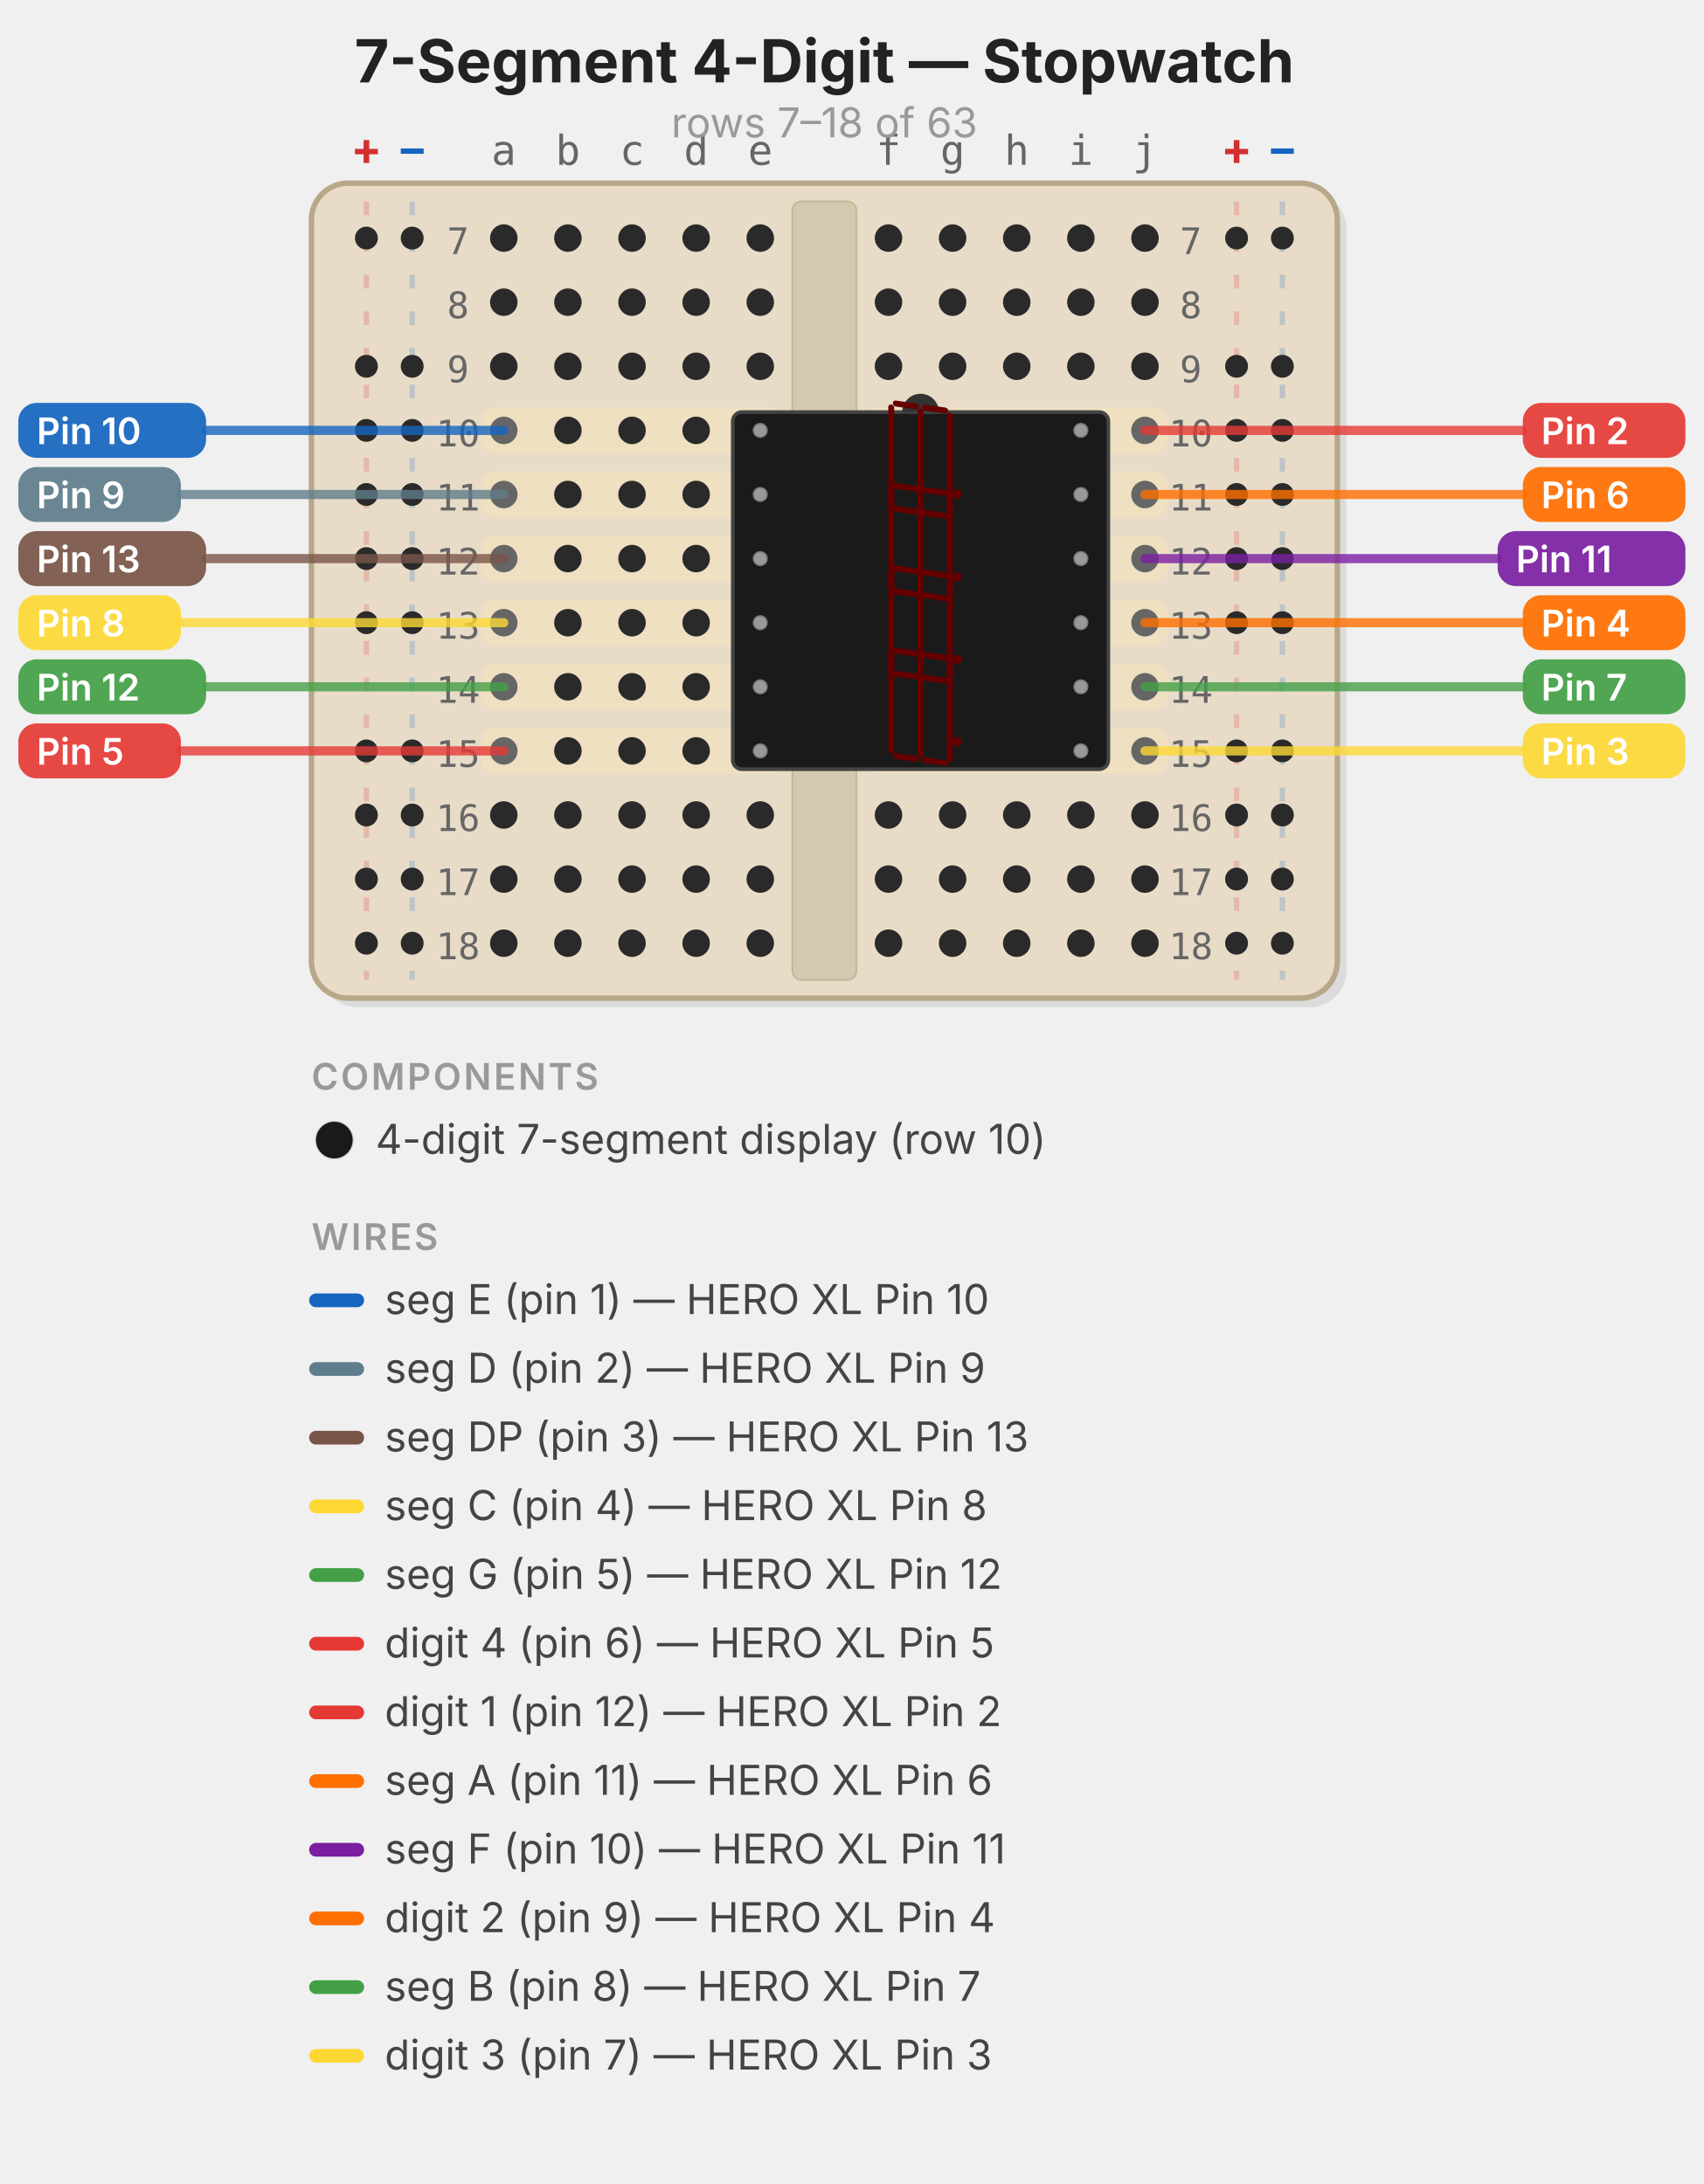
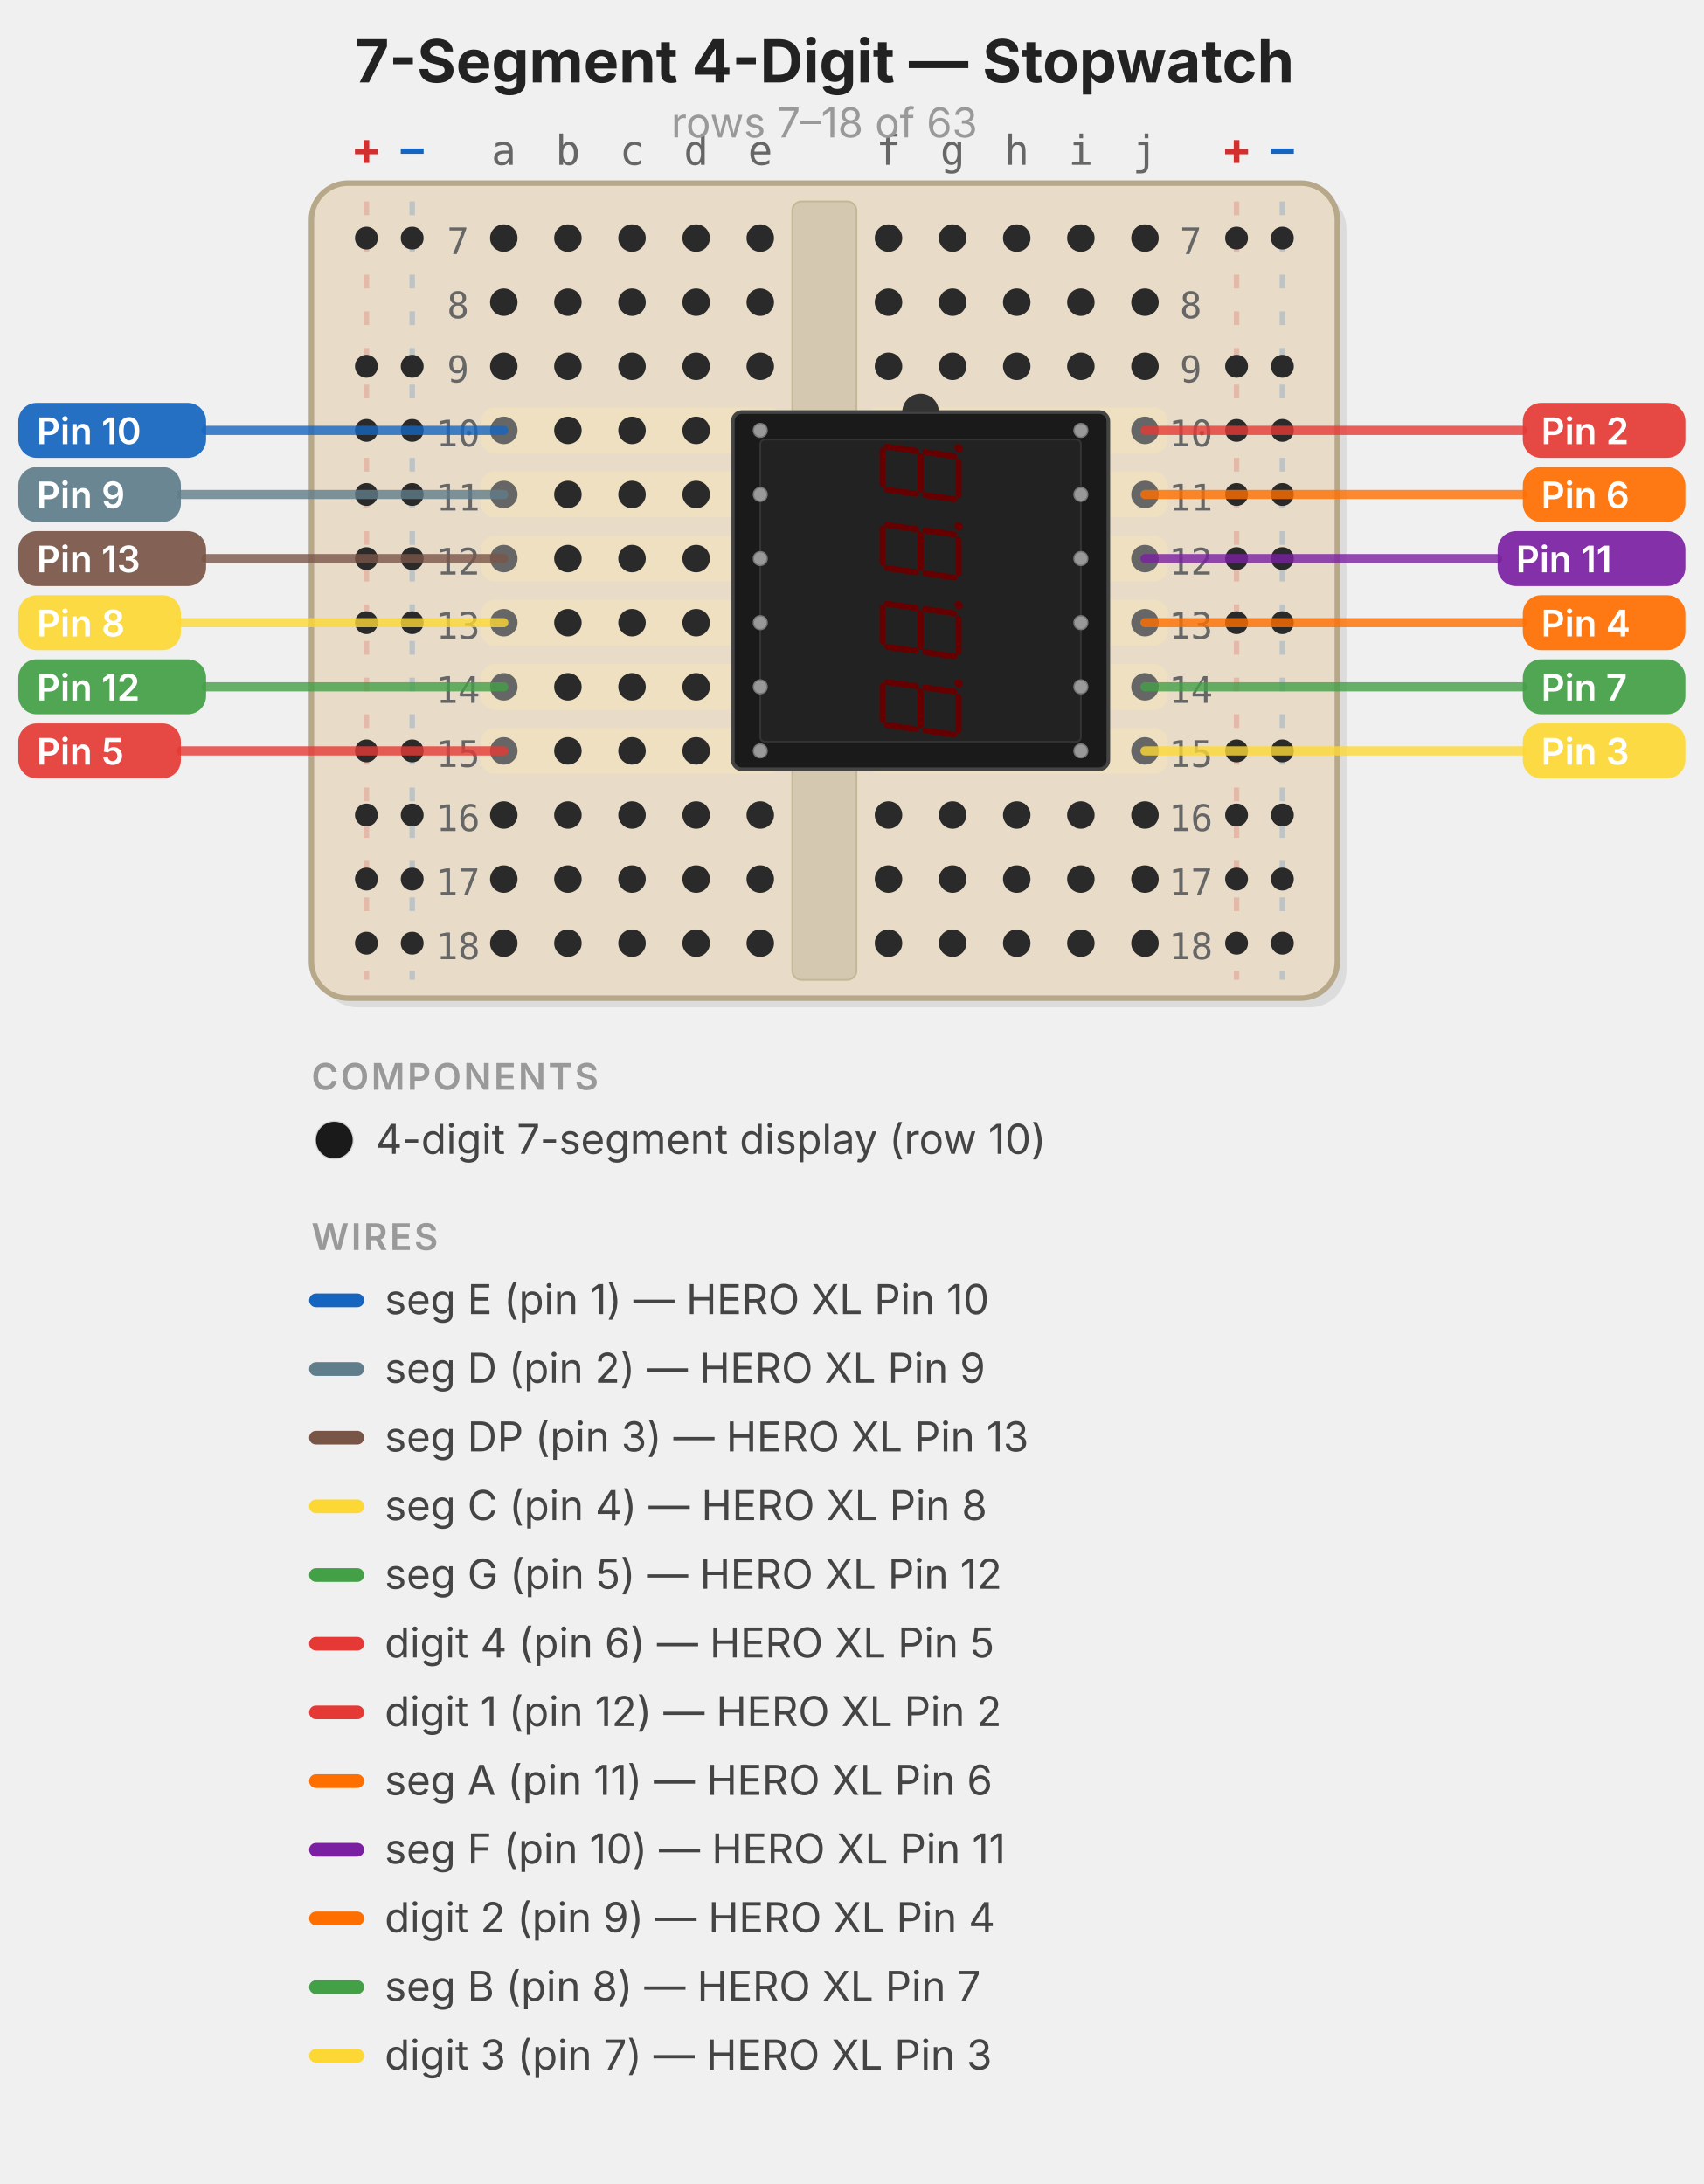
<svg xmlns="http://www.w3.org/2000/svg" viewBox="0 0 372 477" width="372" height="477" style="background:#fff">
  <rect x="70.0" y="42.0" width="224.0" height="178.0" rx="8" fill="#00000015" />
  <rect x="68.0" y="40.0" width="224.0" height="178.0" rx="8" fill="#e8dcc8" stroke="#b8a88a" stroke-width="1.2" />
  <rect x="173.0" y="44.0" width="14.0" height="170.0" rx="2" fill="#d4c8b0" stroke="#c4b898" stroke-width="0.4" />
  <line x1="80.0" y1="44.0" x2="80.0" y2="214.0" stroke="#d32f2f" stroke-width="1.2" opacity="0.2" stroke-dasharray="3,5" />
  <line x1="90.0" y1="44.0" x2="90.0" y2="214.0" stroke="#1565c0" stroke-width="1.2" opacity="0.2" stroke-dasharray="3,5" />
  <line x1="270.0" y1="44.0" x2="270.0" y2="214.0" stroke="#d32f2f" stroke-width="1.2" opacity="0.2" stroke-dasharray="3,5" />
  <line x1="280.0" y1="44.0" x2="280.0" y2="214.0" stroke="#1565c0" stroke-width="1.2" opacity="0.2" stroke-dasharray="3,5" />
  <rect x="105.0" y="89.0" width="66.0" height="10.0" rx="3" fill="#ffeaa7" opacity="0.25" />
  <rect x="189.0" y="89.0" width="66.0" height="10.0" rx="3" fill="#ffeaa7" opacity="0.25" />
  <rect x="105.0" y="103.0" width="66.0" height="10.0" rx="3" fill="#ffeaa7" opacity="0.25" />
  <rect x="189.0" y="103.0" width="66.0" height="10.0" rx="3" fill="#ffeaa7" opacity="0.25" />
  <rect x="105.0" y="117.0" width="66.0" height="10.0" rx="3" fill="#ffeaa7" opacity="0.25" />
  <rect x="189.0" y="117.0" width="66.0" height="10.0" rx="3" fill="#ffeaa7" opacity="0.25" />
  <rect x="105.0" y="131.0" width="66.0" height="10.0" rx="3" fill="#ffeaa7" opacity="0.25" />
  <rect x="189.0" y="131.0" width="66.0" height="10.0" rx="3" fill="#ffeaa7" opacity="0.25" />
  <rect x="105.0" y="145.0" width="66.0" height="10.0" rx="3" fill="#ffeaa7" opacity="0.25" />
  <rect x="189.0" y="145.0" width="66.0" height="10.0" rx="3" fill="#ffeaa7" opacity="0.25" />
  <rect x="105.0" y="159.0" width="66.0" height="10.0" rx="3" fill="#ffeaa7" opacity="0.25" />
  <rect x="189.0" y="159.0" width="66.0" height="10.0" rx="3" fill="#ffeaa7" opacity="0.25" />
  <circle cx="110.0" cy="52.0" r="3.0" fill="#2a2a2a" />
  <circle cx="110.0" cy="66.0" r="3.0" fill="#2a2a2a" />
  <circle cx="110.0" cy="80.0" r="3.0" fill="#2a2a2a" />
  <circle cx="110.0" cy="94.0" r="3.0" fill="#666" />
  <circle cx="110.0" cy="108.0" r="3.0" fill="#666" />
  <circle cx="110.0" cy="122.0" r="3.0" fill="#666" />
  <circle cx="110.0" cy="136.0" r="3.0" fill="#666" />
  <circle cx="110.0" cy="150.0" r="3.0" fill="#666" />
  <circle cx="110.0" cy="164.0" r="3.0" fill="#666" />
  <circle cx="110.0" cy="178.0" r="3.0" fill="#2a2a2a" />
  <circle cx="110.0" cy="192.0" r="3.0" fill="#2a2a2a" />
  <circle cx="110.0" cy="206.0" r="3.0" fill="#2a2a2a" />
  <circle cx="124.0" cy="52.0" r="3.0" fill="#2a2a2a" />
  <circle cx="124.0" cy="66.0" r="3.0" fill="#2a2a2a" />
  <circle cx="124.0" cy="80.0" r="3.0" fill="#2a2a2a" />
  <circle cx="124.0" cy="94.0" r="3.0" fill="#2a2a2a" />
  <circle cx="124.0" cy="108.0" r="3.0" fill="#2a2a2a" />
  <circle cx="124.0" cy="122.0" r="3.0" fill="#2a2a2a" />
  <circle cx="124.0" cy="136.0" r="3.0" fill="#2a2a2a" />
  <circle cx="124.0" cy="150.0" r="3.0" fill="#2a2a2a" />
  <circle cx="124.0" cy="164.0" r="3.0" fill="#2a2a2a" />
  <circle cx="124.0" cy="178.0" r="3.0" fill="#2a2a2a" />
  <circle cx="124.0" cy="192.0" r="3.0" fill="#2a2a2a" />
  <circle cx="124.0" cy="206.0" r="3.0" fill="#2a2a2a" />
  <circle cx="138.0" cy="52.0" r="3.0" fill="#2a2a2a" />
  <circle cx="138.0" cy="66.0" r="3.0" fill="#2a2a2a" />
  <circle cx="138.0" cy="80.0" r="3.0" fill="#2a2a2a" />
  <circle cx="138.0" cy="94.0" r="3.0" fill="#2a2a2a" />
  <circle cx="138.0" cy="108.0" r="3.0" fill="#2a2a2a" />
  <circle cx="138.0" cy="122.0" r="3.0" fill="#2a2a2a" />
  <circle cx="138.0" cy="136.0" r="3.0" fill="#2a2a2a" />
  <circle cx="138.0" cy="150.0" r="3.0" fill="#2a2a2a" />
  <circle cx="138.0" cy="164.0" r="3.0" fill="#2a2a2a" />
  <circle cx="138.0" cy="178.0" r="3.0" fill="#2a2a2a" />
  <circle cx="138.0" cy="192.0" r="3.0" fill="#2a2a2a" />
  <circle cx="138.0" cy="206.0" r="3.0" fill="#2a2a2a" />
  <circle cx="152.0" cy="52.0" r="3.0" fill="#2a2a2a" />
  <circle cx="152.0" cy="66.0" r="3.0" fill="#2a2a2a" />
  <circle cx="152.0" cy="80.0" r="3.0" fill="#2a2a2a" />
  <circle cx="152.0" cy="94.0" r="3.0" fill="#2a2a2a" />
  <circle cx="152.0" cy="108.0" r="3.0" fill="#2a2a2a" />
  <circle cx="152.0" cy="122.0" r="3.0" fill="#2a2a2a" />
  <circle cx="152.0" cy="136.0" r="3.0" fill="#2a2a2a" />
  <circle cx="152.0" cy="150.0" r="3.0" fill="#2a2a2a" />
  <circle cx="152.0" cy="164.0" r="3.0" fill="#2a2a2a" />
  <circle cx="152.0" cy="178.0" r="3.0" fill="#2a2a2a" />
  <circle cx="152.0" cy="192.0" r="3.0" fill="#2a2a2a" />
  <circle cx="152.0" cy="206.0" r="3.0" fill="#2a2a2a" />
  <circle cx="166.0" cy="52.0" r="3.0" fill="#2a2a2a" />
  <circle cx="166.0" cy="66.0" r="3.0" fill="#2a2a2a" />
  <circle cx="166.0" cy="80.0" r="3.0" fill="#2a2a2a" />
  <circle cx="166.0" cy="94.0" r="3.0" fill="#2a2a2a" />
  <circle cx="166.0" cy="108.0" r="3.0" fill="#2a2a2a" />
  <circle cx="166.0" cy="122.0" r="3.0" fill="#2a2a2a" />
  <circle cx="166.0" cy="136.0" r="3.0" fill="#2a2a2a" />
  <circle cx="166.0" cy="150.0" r="3.0" fill="#2a2a2a" />
  <circle cx="166.0" cy="164.0" r="3.0" fill="#2a2a2a" />
  <circle cx="166.0" cy="178.0" r="3.0" fill="#2a2a2a" />
  <circle cx="166.0" cy="192.0" r="3.0" fill="#2a2a2a" />
  <circle cx="166.0" cy="206.0" r="3.0" fill="#2a2a2a" />
  <circle cx="194.0" cy="52.0" r="3.0" fill="#2a2a2a" />
  <circle cx="194.0" cy="66.0" r="3.0" fill="#2a2a2a" />
  <circle cx="194.0" cy="80.0" r="3.0" fill="#2a2a2a" />
  <circle cx="194.0" cy="94.0" r="3.0" fill="#2a2a2a" />
  <circle cx="194.0" cy="108.0" r="3.0" fill="#2a2a2a" />
  <circle cx="194.0" cy="122.0" r="3.0" fill="#2a2a2a" />
  <circle cx="194.0" cy="136.0" r="3.0" fill="#2a2a2a" />
  <circle cx="194.0" cy="150.0" r="3.0" fill="#2a2a2a" />
  <circle cx="194.0" cy="164.0" r="3.0" fill="#2a2a2a" />
  <circle cx="194.0" cy="178.0" r="3.0" fill="#2a2a2a" />
  <circle cx="194.0" cy="192.0" r="3.0" fill="#2a2a2a" />
  <circle cx="194.0" cy="206.0" r="3.0" fill="#2a2a2a" />
  <circle cx="208.0" cy="52.0" r="3.0" fill="#2a2a2a" />
  <circle cx="208.0" cy="66.0" r="3.0" fill="#2a2a2a" />
  <circle cx="208.0" cy="80.0" r="3.0" fill="#2a2a2a" />
  <circle cx="208.0" cy="94.0" r="3.0" fill="#2a2a2a" />
  <circle cx="208.0" cy="108.0" r="3.0" fill="#2a2a2a" />
  <circle cx="208.0" cy="122.0" r="3.0" fill="#2a2a2a" />
  <circle cx="208.0" cy="136.0" r="3.0" fill="#2a2a2a" />
  <circle cx="208.0" cy="150.0" r="3.0" fill="#2a2a2a" />
  <circle cx="208.0" cy="164.0" r="3.0" fill="#2a2a2a" />
  <circle cx="208.0" cy="178.0" r="3.0" fill="#2a2a2a" />
  <circle cx="208.0" cy="192.0" r="3.0" fill="#2a2a2a" />
  <circle cx="208.0" cy="206.0" r="3.0" fill="#2a2a2a" />
  <circle cx="222.0" cy="52.0" r="3.0" fill="#2a2a2a" />
  <circle cx="222.0" cy="66.0" r="3.0" fill="#2a2a2a" />
  <circle cx="222.0" cy="80.0" r="3.0" fill="#2a2a2a" />
  <circle cx="222.0" cy="94.0" r="3.0" fill="#2a2a2a" />
  <circle cx="222.0" cy="108.0" r="3.0" fill="#2a2a2a" />
  <circle cx="222.0" cy="122.0" r="3.0" fill="#2a2a2a" />
  <circle cx="222.0" cy="136.0" r="3.0" fill="#2a2a2a" />
  <circle cx="222.0" cy="150.0" r="3.0" fill="#2a2a2a" />
  <circle cx="222.0" cy="164.0" r="3.0" fill="#2a2a2a" />
  <circle cx="222.0" cy="178.0" r="3.0" fill="#2a2a2a" />
  <circle cx="222.0" cy="192.0" r="3.0" fill="#2a2a2a" />
  <circle cx="222.0" cy="206.0" r="3.0" fill="#2a2a2a" />
  <circle cx="236.0" cy="52.0" r="3.0" fill="#2a2a2a" />
  <circle cx="236.0" cy="66.0" r="3.0" fill="#2a2a2a" />
  <circle cx="236.0" cy="80.0" r="3.0" fill="#2a2a2a" />
  <circle cx="236.0" cy="94.0" r="3.0" fill="#2a2a2a" />
  <circle cx="236.0" cy="108.0" r="3.0" fill="#2a2a2a" />
  <circle cx="236.0" cy="122.0" r="3.0" fill="#2a2a2a" />
  <circle cx="236.0" cy="136.0" r="3.0" fill="#2a2a2a" />
  <circle cx="236.0" cy="150.0" r="3.0" fill="#2a2a2a" />
  <circle cx="236.0" cy="164.0" r="3.0" fill="#2a2a2a" />
  <circle cx="236.0" cy="178.0" r="3.0" fill="#2a2a2a" />
  <circle cx="236.0" cy="192.0" r="3.0" fill="#2a2a2a" />
  <circle cx="236.0" cy="206.0" r="3.0" fill="#2a2a2a" />
  <circle cx="250.0" cy="52.0" r="3.0" fill="#2a2a2a" />
  <circle cx="250.0" cy="66.0" r="3.0" fill="#2a2a2a" />
  <circle cx="250.0" cy="80.0" r="3.0" fill="#2a2a2a" />
  <circle cx="250.0" cy="94.0" r="3.0" fill="#666" />
  <circle cx="250.0" cy="108.0" r="3.0" fill="#666" />
  <circle cx="250.0" cy="122.0" r="3.0" fill="#666" />
  <circle cx="250.0" cy="136.0" r="3.0" fill="#666" />
  <circle cx="250.0" cy="150.0" r="3.0" fill="#666" />
  <circle cx="250.0" cy="164.0" r="3.0" fill="#666" />
  <circle cx="250.0" cy="178.0" r="3.0" fill="#2a2a2a" />
  <circle cx="250.0" cy="192.0" r="3.0" fill="#2a2a2a" />
  <circle cx="250.0" cy="206.0" r="3.0" fill="#2a2a2a" />
  <circle cx="80.0" cy="52.0" r="2.5" fill="#2a2a2a" />
  <circle cx="80.0" cy="80.0" r="2.5" fill="#2a2a2a" />
  <circle cx="80.0" cy="94.0" r="2.5" fill="#2a2a2a" />
  <circle cx="80.0" cy="108.0" r="2.5" fill="#2a2a2a" />
  <circle cx="80.0" cy="122.0" r="2.5" fill="#2a2a2a" />
  <circle cx="80.0" cy="136.0" r="2.5" fill="#2a2a2a" />
  <circle cx="80.0" cy="164.0" r="2.5" fill="#2a2a2a" />
  <circle cx="80.0" cy="178.0" r="2.5" fill="#2a2a2a" />
  <circle cx="80.0" cy="192.0" r="2.5" fill="#2a2a2a" />
  <circle cx="80.0" cy="206.0" r="2.5" fill="#2a2a2a" />
  <circle cx="90.0" cy="52.0" r="2.5" fill="#2a2a2a" />
  <circle cx="90.0" cy="80.0" r="2.5" fill="#2a2a2a" />
  <circle cx="90.0" cy="94.0" r="2.5" fill="#2a2a2a" />
  <circle cx="90.0" cy="108.0" r="2.5" fill="#2a2a2a" />
  <circle cx="90.0" cy="122.0" r="2.5" fill="#2a2a2a" />
  <circle cx="90.0" cy="136.0" r="2.5" fill="#2a2a2a" />
  <circle cx="90.0" cy="164.0" r="2.5" fill="#2a2a2a" />
  <circle cx="90.0" cy="178.0" r="2.5" fill="#2a2a2a" />
  <circle cx="90.0" cy="192.0" r="2.5" fill="#2a2a2a" />
  <circle cx="90.0" cy="206.0" r="2.5" fill="#2a2a2a" />
  <circle cx="270.0" cy="52.0" r="2.5" fill="#2a2a2a" />
  <circle cx="270.0" cy="80.0" r="2.5" fill="#2a2a2a" />
  <circle cx="270.0" cy="94.0" r="2.5" fill="#2a2a2a" />
  <circle cx="270.0" cy="108.0" r="2.5" fill="#2a2a2a" />
  <circle cx="270.0" cy="122.0" r="2.5" fill="#2a2a2a" />
  <circle cx="270.0" cy="136.0" r="2.5" fill="#2a2a2a" />
  <circle cx="270.0" cy="164.0" r="2.5" fill="#2a2a2a" />
  <circle cx="270.0" cy="178.0" r="2.5" fill="#2a2a2a" />
  <circle cx="270.0" cy="192.0" r="2.5" fill="#2a2a2a" />
  <circle cx="270.0" cy="206.0" r="2.5" fill="#2a2a2a" />
  <circle cx="280.0" cy="52.0" r="2.5" fill="#2a2a2a" />
  <circle cx="280.0" cy="80.0" r="2.5" fill="#2a2a2a" />
  <circle cx="280.0" cy="94.0" r="2.5" fill="#2a2a2a" />
  <circle cx="280.0" cy="108.0" r="2.5" fill="#2a2a2a" />
  <circle cx="280.0" cy="122.0" r="2.5" fill="#2a2a2a" />
  <circle cx="280.0" cy="136.0" r="2.5" fill="#2a2a2a" />
  <circle cx="280.0" cy="164.0" r="2.5" fill="#2a2a2a" />
  <circle cx="280.0" cy="178.0" r="2.5" fill="#2a2a2a" />
  <circle cx="280.0" cy="192.0" r="2.5" fill="#2a2a2a" />
  <circle cx="280.0" cy="206.0" r="2.5" fill="#2a2a2a" />
  <text x="110.0" y="36.0" font-size="9" fill="#666" text-anchor="middle" font-family="'SF Mono', 'Cascadia Code', 'Fira Code', monospace">a</text>
  <text x="124.0" y="36.0" font-size="9" fill="#666" text-anchor="middle" font-family="'SF Mono', 'Cascadia Code', 'Fira Code', monospace">b</text>
  <text x="138.0" y="36.0" font-size="9" fill="#666" text-anchor="middle" font-family="'SF Mono', 'Cascadia Code', 'Fira Code', monospace">c</text>
  <text x="152.0" y="36.0" font-size="9" fill="#666" text-anchor="middle" font-family="'SF Mono', 'Cascadia Code', 'Fira Code', monospace">d</text>
  <text x="166.0" y="36.0" font-size="9" fill="#666" text-anchor="middle" font-family="'SF Mono', 'Cascadia Code', 'Fira Code', monospace">e</text>
  <text x="194.0" y="36.0" font-size="9" fill="#666" text-anchor="middle" font-family="'SF Mono', 'Cascadia Code', 'Fira Code', monospace">f</text>
  <text x="208.0" y="36.0" font-size="9" fill="#666" text-anchor="middle" font-family="'SF Mono', 'Cascadia Code', 'Fira Code', monospace">g</text>
  <text x="222.0" y="36.0" font-size="9" fill="#666" text-anchor="middle" font-family="'SF Mono', 'Cascadia Code', 'Fira Code', monospace">h</text>
  <text x="236.0" y="36.0" font-size="9" fill="#666" text-anchor="middle" font-family="'SF Mono', 'Cascadia Code', 'Fira Code', monospace">i</text>
  <text x="250.0" y="36.0" font-size="9" fill="#666" text-anchor="middle" font-family="'SF Mono', 'Cascadia Code', 'Fira Code', monospace">j</text>
  <text x="80.0" y="36.0" font-size="10" fill="#d32f2f" font-weight="bold" text-anchor="middle" font-family="system-ui, -apple-system, 'Segoe UI', sans-serif">+</text>
  <text x="90.0" y="36.0" font-size="10" fill="#1565c0" font-weight="bold" text-anchor="middle" font-family="system-ui, -apple-system, 'Segoe UI', sans-serif">–</text>
  <text x="270.0" y="36.0" font-size="10" fill="#d32f2f" font-weight="bold" text-anchor="middle" font-family="system-ui, -apple-system, 'Segoe UI', sans-serif">+</text>
  <text x="280.0" y="36.0" font-size="10" fill="#1565c0" font-weight="bold" text-anchor="middle" font-family="system-ui, -apple-system, 'Segoe UI', sans-serif">–</text>
  <text x="100.0" y="55.5" font-size="8" fill="#666" text-anchor="middle" font-family="'SF Mono', 'Cascadia Code', 'Fira Code', monospace">7</text>
  <text x="260.0" y="55.5" font-size="8" fill="#666" text-anchor="middle" font-family="'SF Mono', 'Cascadia Code', 'Fira Code', monospace">7</text>
  <text x="100.0" y="69.5" font-size="8" fill="#666" text-anchor="middle" font-family="'SF Mono', 'Cascadia Code', 'Fira Code', monospace">8</text>
  <text x="260.0" y="69.5" font-size="8" fill="#666" text-anchor="middle" font-family="'SF Mono', 'Cascadia Code', 'Fira Code', monospace">8</text>
  <text x="100.0" y="83.5" font-size="8" fill="#666" text-anchor="middle" font-family="'SF Mono', 'Cascadia Code', 'Fira Code', monospace">9</text>
  <text x="260.0" y="83.5" font-size="8" fill="#666" text-anchor="middle" font-family="'SF Mono', 'Cascadia Code', 'Fira Code', monospace">9</text>
  <text x="100.0" y="97.5" font-size="8" fill="#666" text-anchor="middle" font-family="'SF Mono', 'Cascadia Code', 'Fira Code', monospace">10</text>
  <text x="260.0" y="97.5" font-size="8" fill="#666" text-anchor="middle" font-family="'SF Mono', 'Cascadia Code', 'Fira Code', monospace">10</text>
  <text x="100.0" y="111.5" font-size="8" fill="#666" text-anchor="middle" font-family="'SF Mono', 'Cascadia Code', 'Fira Code', monospace">11</text>
  <text x="260.0" y="111.5" font-size="8" fill="#666" text-anchor="middle" font-family="'SF Mono', 'Cascadia Code', 'Fira Code', monospace">11</text>
  <text x="100.0" y="125.5" font-size="8" fill="#666" text-anchor="middle" font-family="'SF Mono', 'Cascadia Code', 'Fira Code', monospace">12</text>
  <text x="260.0" y="125.5" font-size="8" fill="#666" text-anchor="middle" font-family="'SF Mono', 'Cascadia Code', 'Fira Code', monospace">12</text>
  <text x="100.0" y="139.5" font-size="8" fill="#666" text-anchor="middle" font-family="'SF Mono', 'Cascadia Code', 'Fira Code', monospace">13</text>
  <text x="260.0" y="139.5" font-size="8" fill="#666" text-anchor="middle" font-family="'SF Mono', 'Cascadia Code', 'Fira Code', monospace">13</text>
  <text x="100.0" y="153.5" font-size="8" fill="#666" text-anchor="middle" font-family="'SF Mono', 'Cascadia Code', 'Fira Code', monospace">14</text>
  <text x="260.0" y="153.5" font-size="8" fill="#666" text-anchor="middle" font-family="'SF Mono', 'Cascadia Code', 'Fira Code', monospace">14</text>
  <text x="100.0" y="167.5" font-size="8" fill="#666" text-anchor="middle" font-family="'SF Mono', 'Cascadia Code', 'Fira Code', monospace">15</text>
  <text x="260.0" y="167.5" font-size="8" fill="#666" text-anchor="middle" font-family="'SF Mono', 'Cascadia Code', 'Fira Code', monospace">15</text>
  <text x="100.0" y="181.5" font-size="8" fill="#666" text-anchor="middle" font-family="'SF Mono', 'Cascadia Code', 'Fira Code', monospace">16</text>
  <text x="260.0" y="181.5" font-size="8" fill="#666" text-anchor="middle" font-family="'SF Mono', 'Cascadia Code', 'Fira Code', monospace">16</text>
  <text x="100.0" y="195.5" font-size="8" fill="#666" text-anchor="middle" font-family="'SF Mono', 'Cascadia Code', 'Fira Code', monospace">17</text>
  <text x="260.0" y="195.5" font-size="8" fill="#666" text-anchor="middle" font-family="'SF Mono', 'Cascadia Code', 'Fira Code', monospace">17</text>
  <text x="100.0" y="209.5" font-size="8" fill="#666" text-anchor="middle" font-family="'SF Mono', 'Cascadia Code', 'Fira Code', monospace">18</text>
  <text x="260.0" y="209.5" font-size="8" fill="#666" text-anchor="middle" font-family="'SF Mono', 'Cascadia Code', 'Fira Code', monospace">18</text>
  <rect x="160.0" y="90.0" width="82.0" height="78.0" rx="2" fill="#1a1a1a" stroke="#444" stroke-width="0.8" />
  <path d="M 197.0 90.0 a 4 4 0 0 1 8 0" fill="#333" stroke="none" />
-   <g transform="translate(201.0,100.4) rotate(-90) skewX(-8)">
-     <line x1="-10.5" y1="-6.4" x2="10.5" y2="-6.4" stroke="#600" stroke-width="1.3" stroke-linecap="round" />
-     <line x1="-10.5" y1="0.0" x2="10.5" y2="0.0" stroke="#600" stroke-width="1.3" stroke-linecap="round" />
-     <line x1="-10.5" y1="6.4" x2="10.5" y2="6.4" stroke="#600" stroke-width="1.3" stroke-linecap="round" />
-     <line x1="-11.5" y1="-5.4" x2="-11.5" y2="-1.0" stroke="#600" stroke-width="1.3" stroke-linecap="round" />
-     <line x1="11.5" y1="-5.4" x2="11.5" y2="-1.0" stroke="#600" stroke-width="1.3" stroke-linecap="round" />
-     <line x1="-11.5" y1="1.0" x2="-11.5" y2="5.4" stroke="#600" stroke-width="1.3" stroke-linecap="round" />
-     <line x1="11.5" y1="1.0" x2="11.5" y2="5.4" stroke="#600" stroke-width="1.3" stroke-linecap="round" />
+   <rect x="166.0" y="96.0" width="70.0" height="66.0" rx="1" fill="#222" stroke="#333" stroke-width="0.4" />
+   <defs>
+     <clipPath id="seg-clip-10">
+       <rect x="166.0" y="96.0" width="70.0" height="66.0" />
+     </clipPath>
+   </defs>
+   <g clip-path="url(#seg-clip-10)">
+     <g transform="translate(201.0,103.3) rotate(-90) skewX(-8)">
+       <line x1="-3.7" y1="-8.3" x2="3.7" y2="-8.3" stroke="#600" stroke-width="1.3" stroke-linecap="round" />
+       <line x1="-3.7" y1="0.0" x2="3.7" y2="0.0" stroke="#600" stroke-width="1.3" stroke-linecap="round" />
+       <line x1="-3.7" y1="8.3" x2="3.7" y2="8.3" stroke="#600" stroke-width="1.3" stroke-linecap="round" />
+       <line x1="-4.7" y1="-7.3" x2="-4.7" y2="-1.0" stroke="#600" stroke-width="1.3" stroke-linecap="round" />
+       <line x1="4.7" y1="-7.3" x2="4.7" y2="-1.0" stroke="#600" stroke-width="1.3" stroke-linecap="round" />
+       <line x1="-4.7" y1="1.0" x2="-4.7" y2="7.3" stroke="#600" stroke-width="1.3" stroke-linecap="round" />
+       <line x1="4.7" y1="1.0" x2="4.7" y2="7.3" stroke="#600" stroke-width="1.3" stroke-linecap="round" />
+       <circle cx="6.6" cy="8.3" r="0.9" fill="#600" />
+     </g>
+     <g transform="translate(201.0,120.4) rotate(-90) skewX(-8)">
+       <line x1="-3.7" y1="-8.3" x2="3.7" y2="-8.3" stroke="#600" stroke-width="1.3" stroke-linecap="round" />
+       <line x1="-3.7" y1="0.0" x2="3.7" y2="0.0" stroke="#600" stroke-width="1.3" stroke-linecap="round" />
+       <line x1="-3.7" y1="8.3" x2="3.7" y2="8.3" stroke="#600" stroke-width="1.3" stroke-linecap="round" />
+       <line x1="-4.7" y1="-7.3" x2="-4.7" y2="-1.0" stroke="#600" stroke-width="1.3" stroke-linecap="round" />
+       <line x1="4.7" y1="-7.3" x2="4.7" y2="-1.0" stroke="#600" stroke-width="1.3" stroke-linecap="round" />
+       <line x1="-4.7" y1="1.0" x2="-4.7" y2="7.3" stroke="#600" stroke-width="1.3" stroke-linecap="round" />
+       <line x1="4.7" y1="1.0" x2="4.7" y2="7.3" stroke="#600" stroke-width="1.3" stroke-linecap="round" />
+       <circle cx="6.6" cy="8.3" r="0.9" fill="#600" />
+     </g>
+     <g transform="translate(201.0,137.6) rotate(-90) skewX(-8)">
+       <line x1="-3.7" y1="-8.3" x2="3.7" y2="-8.3" stroke="#600" stroke-width="1.3" stroke-linecap="round" />
+       <line x1="-3.7" y1="0.0" x2="3.7" y2="0.0" stroke="#600" stroke-width="1.3" stroke-linecap="round" />
+       <line x1="-3.7" y1="8.3" x2="3.7" y2="8.3" stroke="#600" stroke-width="1.3" stroke-linecap="round" />
+       <line x1="-4.7" y1="-7.3" x2="-4.7" y2="-1.0" stroke="#600" stroke-width="1.3" stroke-linecap="round" />
+       <line x1="4.7" y1="-7.3" x2="4.7" y2="-1.0" stroke="#600" stroke-width="1.3" stroke-linecap="round" />
+       <line x1="-4.7" y1="1.0" x2="-4.7" y2="7.3" stroke="#600" stroke-width="1.3" stroke-linecap="round" />
+       <line x1="4.7" y1="1.0" x2="4.7" y2="7.3" stroke="#600" stroke-width="1.3" stroke-linecap="round" />
+       <circle cx="6.6" cy="8.3" r="0.9" fill="#600" />
+     </g>
+     <g transform="translate(201.0,154.7) rotate(-90) skewX(-8)">
+       <line x1="-3.7" y1="-8.3" x2="3.7" y2="-8.3" stroke="#600" stroke-width="1.3" stroke-linecap="round" />
+       <line x1="-3.7" y1="0.0" x2="3.7" y2="0.0" stroke="#600" stroke-width="1.3" stroke-linecap="round" />
+       <line x1="-3.7" y1="8.3" x2="3.7" y2="8.3" stroke="#600" stroke-width="1.3" stroke-linecap="round" />
+       <line x1="-4.7" y1="-7.3" x2="-4.7" y2="-1.0" stroke="#600" stroke-width="1.3" stroke-linecap="round" />
+       <line x1="4.7" y1="-7.3" x2="4.7" y2="-1.0" stroke="#600" stroke-width="1.3" stroke-linecap="round" />
+       <line x1="-4.7" y1="1.0" x2="-4.7" y2="7.3" stroke="#600" stroke-width="1.3" stroke-linecap="round" />
+       <line x1="4.7" y1="1.0" x2="4.7" y2="7.3" stroke="#600" stroke-width="1.3" stroke-linecap="round" />
+       <circle cx="6.6" cy="8.3" r="0.9" fill="#600" />
+     </g>
  </g>
-   <circle cx="209.0" cy="107.9" r="1.0" fill="#600" />
-   <g transform="translate(201.0,118.4) rotate(-90) skewX(-8)">
-     <line x1="-10.5" y1="-6.4" x2="10.5" y2="-6.4" stroke="#600" stroke-width="1.3" stroke-linecap="round" />
-     <line x1="-10.5" y1="0.0" x2="10.5" y2="0.0" stroke="#600" stroke-width="1.3" stroke-linecap="round" />
-     <line x1="-10.5" y1="6.4" x2="10.5" y2="6.4" stroke="#600" stroke-width="1.3" stroke-linecap="round" />
-     <line x1="-11.5" y1="-5.4" x2="-11.5" y2="-1.0" stroke="#600" stroke-width="1.3" stroke-linecap="round" />
-     <line x1="11.5" y1="-5.4" x2="11.5" y2="-1.0" stroke="#600" stroke-width="1.3" stroke-linecap="round" />
-     <line x1="-11.5" y1="1.0" x2="-11.5" y2="5.4" stroke="#600" stroke-width="1.3" stroke-linecap="round" />
-     <line x1="11.5" y1="1.0" x2="11.5" y2="5.4" stroke="#600" stroke-width="1.3" stroke-linecap="round" />
-   </g>
-   <circle cx="209.0" cy="126.0" r="1.0" fill="#600" />
-   <g transform="translate(201.0,136.4) rotate(-90) skewX(-8)">
-     <line x1="-10.5" y1="-6.4" x2="10.5" y2="-6.4" stroke="#600" stroke-width="1.3" stroke-linecap="round" />
-     <line x1="-10.5" y1="0.0" x2="10.5" y2="0.0" stroke="#600" stroke-width="1.3" stroke-linecap="round" />
-     <line x1="-10.5" y1="6.4" x2="10.5" y2="6.4" stroke="#600" stroke-width="1.3" stroke-linecap="round" />
-     <line x1="-11.5" y1="-5.4" x2="-11.5" y2="-1.0" stroke="#600" stroke-width="1.3" stroke-linecap="round" />
-     <line x1="11.5" y1="-5.4" x2="11.5" y2="-1.0" stroke="#600" stroke-width="1.3" stroke-linecap="round" />
-     <line x1="-11.5" y1="1.0" x2="-11.5" y2="5.4" stroke="#600" stroke-width="1.3" stroke-linecap="round" />
-     <line x1="11.5" y1="1.0" x2="11.5" y2="5.4" stroke="#600" stroke-width="1.3" stroke-linecap="round" />
-   </g>
-   <circle cx="209.0" cy="144.0" r="1.0" fill="#600" />
-   <g transform="translate(201.0,154.4) rotate(-90) skewX(-8)">
-     <line x1="-10.5" y1="-6.4" x2="10.5" y2="-6.4" stroke="#600" stroke-width="1.3" stroke-linecap="round" />
-     <line x1="-10.5" y1="0.0" x2="10.5" y2="0.0" stroke="#600" stroke-width="1.3" stroke-linecap="round" />
-     <line x1="-10.5" y1="6.4" x2="10.5" y2="6.4" stroke="#600" stroke-width="1.3" stroke-linecap="round" />
-     <line x1="-11.5" y1="-5.4" x2="-11.5" y2="-1.0" stroke="#600" stroke-width="1.3" stroke-linecap="round" />
-     <line x1="11.5" y1="-5.4" x2="11.5" y2="-1.0" stroke="#600" stroke-width="1.3" stroke-linecap="round" />
-     <line x1="-11.5" y1="1.0" x2="-11.5" y2="5.4" stroke="#600" stroke-width="1.3" stroke-linecap="round" />
-     <line x1="11.5" y1="1.0" x2="11.5" y2="5.4" stroke="#600" stroke-width="1.3" stroke-linecap="round" />
-   </g>
-   <circle cx="209.0" cy="162.0" r="1.0" fill="#600" />
  <circle cx="166.0" cy="94.0" r="1.5" fill="#999" stroke="#777" stroke-width="0.3" />
  <circle cx="166.0" cy="108.0" r="1.5" fill="#999" stroke="#777" stroke-width="0.3" />
  <circle cx="166.0" cy="122.0" r="1.5" fill="#999" stroke="#777" stroke-width="0.3" />
  <circle cx="166.0" cy="136.0" r="1.5" fill="#999" stroke="#777" stroke-width="0.3" />
  <circle cx="166.0" cy="150.0" r="1.5" fill="#999" stroke="#777" stroke-width="0.3" />
  <circle cx="166.0" cy="164.0" r="1.5" fill="#999" stroke="#777" stroke-width="0.3" />
  <circle cx="236.0" cy="94.0" r="1.5" fill="#999" stroke="#777" stroke-width="0.3" />
  <circle cx="236.0" cy="108.0" r="1.5" fill="#999" stroke="#777" stroke-width="0.3" />
  <circle cx="236.0" cy="122.0" r="1.5" fill="#999" stroke="#777" stroke-width="0.3" />
  <circle cx="236.0" cy="136.0" r="1.5" fill="#999" stroke="#777" stroke-width="0.3" />
  <circle cx="236.0" cy="150.0" r="1.5" fill="#999" stroke="#777" stroke-width="0.3" />
  <circle cx="236.0" cy="164.0" r="1.5" fill="#999" stroke="#777" stroke-width="0.3" />
  <line x1="45.0" y1="94.0" x2="110.0" y2="94.0" stroke="#1565c0" stroke-width="2" stroke-linecap="round" opacity="0.8" />
  <rect x="4.0" y="88.0" width="41.0" height="12.0" rx="4" fill="#1565c0" opacity="0.92" />
  <text x="8.0" y="97.0" font-size="8" fill="white" font-weight="600" font-family="system-ui, -apple-system, 'Segoe UI', sans-serif">Pin 10</text>
  <line x1="39.5" y1="108.0" x2="110.0" y2="108.0" stroke="#607d8b" stroke-width="2" stroke-linecap="round" opacity="0.8" />
  <rect x="4.0" y="102.0" width="35.5" height="12.0" rx="4" fill="#607d8b" opacity="0.92" />
  <text x="8.0" y="111.0" font-size="8" fill="white" font-weight="600" font-family="system-ui, -apple-system, 'Segoe UI', sans-serif">Pin 9</text>
  <line x1="45.0" y1="122.0" x2="110.0" y2="122.0" stroke="#795548" stroke-width="2" stroke-linecap="round" opacity="0.8" />
  <rect x="4.0" y="116.0" width="41.0" height="12.0" rx="4" fill="#795548" opacity="0.92" />
  <text x="8.0" y="125.0" font-size="8" fill="white" font-weight="600" font-family="system-ui, -apple-system, 'Segoe UI', sans-serif">Pin 13</text>
  <line x1="39.5" y1="136.0" x2="110.0" y2="136.0" stroke="#fdd835" stroke-width="2" stroke-linecap="round" opacity="0.8" />
  <rect x="4.0" y="130.0" width="35.5" height="12.0" rx="4" fill="#fdd835" opacity="0.92" />
  <text x="8.0" y="139.0" font-size="8" fill="white" font-weight="600" font-family="system-ui, -apple-system, 'Segoe UI', sans-serif">Pin 8</text>
  <line x1="45.0" y1="150.0" x2="110.0" y2="150.0" stroke="#43a047" stroke-width="2" stroke-linecap="round" opacity="0.8" />
  <rect x="4.0" y="144.0" width="41.0" height="12.0" rx="4" fill="#43a047" opacity="0.92" />
  <text x="8.0" y="153.0" font-size="8" fill="white" font-weight="600" font-family="system-ui, -apple-system, 'Segoe UI', sans-serif">Pin 12</text>
  <line x1="39.5" y1="164.0" x2="110.0" y2="164.0" stroke="#e53935" stroke-width="2" stroke-linecap="round" opacity="0.8" />
  <rect x="4.0" y="158.0" width="35.5" height="12.0" rx="4" fill="#e53935" opacity="0.92" />
  <text x="8.0" y="167.0" font-size="8" fill="white" font-weight="600" font-family="system-ui, -apple-system, 'Segoe UI', sans-serif">Pin 5</text>
  <line x1="250.0" y1="94.0" x2="332.5" y2="94.0" stroke="#e53935" stroke-width="2" stroke-linecap="round" opacity="0.8" />
  <rect x="332.5" y="88.0" width="35.5" height="12.0" rx="4" fill="#e53935" opacity="0.92" />
  <text x="336.5" y="97.0" font-size="8" fill="white" font-weight="600" font-family="system-ui, -apple-system, 'Segoe UI', sans-serif">Pin 2</text>
  <line x1="250.0" y1="108.0" x2="332.5" y2="108.0" stroke="#ff6f00" stroke-width="2" stroke-linecap="round" opacity="0.8" />
  <rect x="332.5" y="102.0" width="35.5" height="12.0" rx="4" fill="#ff6f00" opacity="0.92" />
  <text x="336.5" y="111.0" font-size="8" fill="white" font-weight="600" font-family="system-ui, -apple-system, 'Segoe UI', sans-serif">Pin 6</text>
  <line x1="250.0" y1="122.0" x2="327.0" y2="122.0" stroke="#7b1fa2" stroke-width="2" stroke-linecap="round" opacity="0.8" />
  <rect x="327.0" y="116.0" width="41.0" height="12.0" rx="4" fill="#7b1fa2" opacity="0.92" />
  <text x="331.0" y="125.0" font-size="8" fill="white" font-weight="600" font-family="system-ui, -apple-system, 'Segoe UI', sans-serif">Pin 11</text>
  <line x1="250.0" y1="136.0" x2="332.5" y2="136.0" stroke="#ff6f00" stroke-width="2" stroke-linecap="round" opacity="0.8" />
  <rect x="332.5" y="130.0" width="35.5" height="12.0" rx="4" fill="#ff6f00" opacity="0.92" />
  <text x="336.5" y="139.0" font-size="8" fill="white" font-weight="600" font-family="system-ui, -apple-system, 'Segoe UI', sans-serif">Pin 4</text>
  <line x1="250.0" y1="150.0" x2="332.5" y2="150.0" stroke="#43a047" stroke-width="2" stroke-linecap="round" opacity="0.8" />
  <rect x="332.5" y="144.0" width="35.5" height="12.0" rx="4" fill="#43a047" opacity="0.92" />
  <text x="336.5" y="153.0" font-size="8" fill="white" font-weight="600" font-family="system-ui, -apple-system, 'Segoe UI', sans-serif">Pin 7</text>
  <line x1="250.0" y1="164.0" x2="332.5" y2="164.0" stroke="#fdd835" stroke-width="2" stroke-linecap="round" opacity="0.8" />
  <rect x="332.5" y="158.0" width="35.5" height="12.0" rx="4" fill="#fdd835" opacity="0.92" />
  <text x="336.5" y="167.0" font-size="8" fill="white" font-weight="600" font-family="system-ui, -apple-system, 'Segoe UI', sans-serif">Pin 3</text>
  <text x="68.0" y="238.0" font-size="8" fill="#999" font-weight="600" letter-spacing="0.5" font-family="system-ui, -apple-system, 'Segoe UI', sans-serif">COMPONENTS</text>
  <circle cx="73.0" cy="249.0" r="4.0" fill="#1a1a1a" stroke="#0002" stroke-width="0.5" />
  <text x="82.0" y="252.0" font-size="9" fill="#444" font-family="system-ui, -apple-system, 'Segoe UI', sans-serif">4-digit 7-segment display (row 10)</text>
  <text x="68.0" y="273.0" font-size="8" fill="#999" font-weight="600" letter-spacing="0.5" font-family="system-ui, -apple-system, 'Segoe UI', sans-serif">WIRES</text>
  <line x1="69.0" y1="284.0" x2="78.0" y2="284.0" stroke="#1565c0" stroke-width="3" stroke-linecap="round" />
  <text x="84.0" y="287.0" font-size="9" fill="#444" font-family="system-ui, -apple-system, 'Segoe UI', sans-serif">seg E (pin 1) — HERO XL Pin 10</text>
  <line x1="69.0" y1="299.0" x2="78.0" y2="299.0" stroke="#607d8b" stroke-width="3" stroke-linecap="round" />
  <text x="84.0" y="302.0" font-size="9" fill="#444" font-family="system-ui, -apple-system, 'Segoe UI', sans-serif">seg D (pin 2) — HERO XL Pin 9</text>
  <line x1="69.0" y1="314.0" x2="78.0" y2="314.0" stroke="#795548" stroke-width="3" stroke-linecap="round" />
  <text x="84.0" y="317.0" font-size="9" fill="#444" font-family="system-ui, -apple-system, 'Segoe UI', sans-serif">seg DP (pin 3) — HERO XL Pin 13</text>
  <line x1="69.0" y1="329.0" x2="78.0" y2="329.0" stroke="#fdd835" stroke-width="3" stroke-linecap="round" />
  <text x="84.0" y="332.0" font-size="9" fill="#444" font-family="system-ui, -apple-system, 'Segoe UI', sans-serif">seg C (pin 4) — HERO XL Pin 8</text>
  <line x1="69.0" y1="344.0" x2="78.0" y2="344.0" stroke="#43a047" stroke-width="3" stroke-linecap="round" />
  <text x="84.0" y="347.0" font-size="9" fill="#444" font-family="system-ui, -apple-system, 'Segoe UI', sans-serif">seg G (pin 5) — HERO XL Pin 12</text>
  <line x1="69.0" y1="359.0" x2="78.0" y2="359.0" stroke="#e53935" stroke-width="3" stroke-linecap="round" />
  <text x="84.0" y="362.0" font-size="9" fill="#444" font-family="system-ui, -apple-system, 'Segoe UI', sans-serif">digit 4 (pin 6) — HERO XL Pin 5</text>
  <line x1="69.0" y1="374.0" x2="78.0" y2="374.0" stroke="#e53935" stroke-width="3" stroke-linecap="round" />
  <text x="84.0" y="377.0" font-size="9" fill="#444" font-family="system-ui, -apple-system, 'Segoe UI', sans-serif">digit 1 (pin 12) — HERO XL Pin 2</text>
  <line x1="69.0" y1="389.0" x2="78.0" y2="389.0" stroke="#ff6f00" stroke-width="3" stroke-linecap="round" />
  <text x="84.0" y="392.0" font-size="9" fill="#444" font-family="system-ui, -apple-system, 'Segoe UI', sans-serif">seg A (pin 11) — HERO XL Pin 6</text>
  <line x1="69.0" y1="404.0" x2="78.0" y2="404.0" stroke="#7b1fa2" stroke-width="3" stroke-linecap="round" />
  <text x="84.0" y="407.0" font-size="9" fill="#444" font-family="system-ui, -apple-system, 'Segoe UI', sans-serif">seg F (pin 10) — HERO XL Pin 11</text>
  <line x1="69.0" y1="419.0" x2="78.0" y2="419.0" stroke="#ff6f00" stroke-width="3" stroke-linecap="round" />
  <text x="84.0" y="422.0" font-size="9" fill="#444" font-family="system-ui, -apple-system, 'Segoe UI', sans-serif">digit 2 (pin 9) — HERO XL Pin 4</text>
  <line x1="69.0" y1="434.0" x2="78.0" y2="434.0" stroke="#43a047" stroke-width="3" stroke-linecap="round" />
  <text x="84.0" y="437.0" font-size="9" fill="#444" font-family="system-ui, -apple-system, 'Segoe UI', sans-serif">seg B (pin 8) — HERO XL Pin 7</text>
  <line x1="69.0" y1="449.0" x2="78.0" y2="449.0" stroke="#fdd835" stroke-width="3" stroke-linecap="round" />
  <text x="84.0" y="452.0" font-size="9" fill="#444" font-family="system-ui, -apple-system, 'Segoe UI', sans-serif">digit 3 (pin 7) — HERO XL Pin 3</text>
  <text x="180.0" y="18.0" font-size="13" fill="#222" font-weight="700" text-anchor="middle" font-family="system-ui, -apple-system, 'Segoe UI', sans-serif">7-Segment 4-Digit — Stopwatch</text>
  <text x="180.0" y="30.0" font-size="9" fill="#999" text-anchor="middle" font-family="system-ui, -apple-system, 'Segoe UI', sans-serif">rows 7–18 of 63</text>
</svg>
